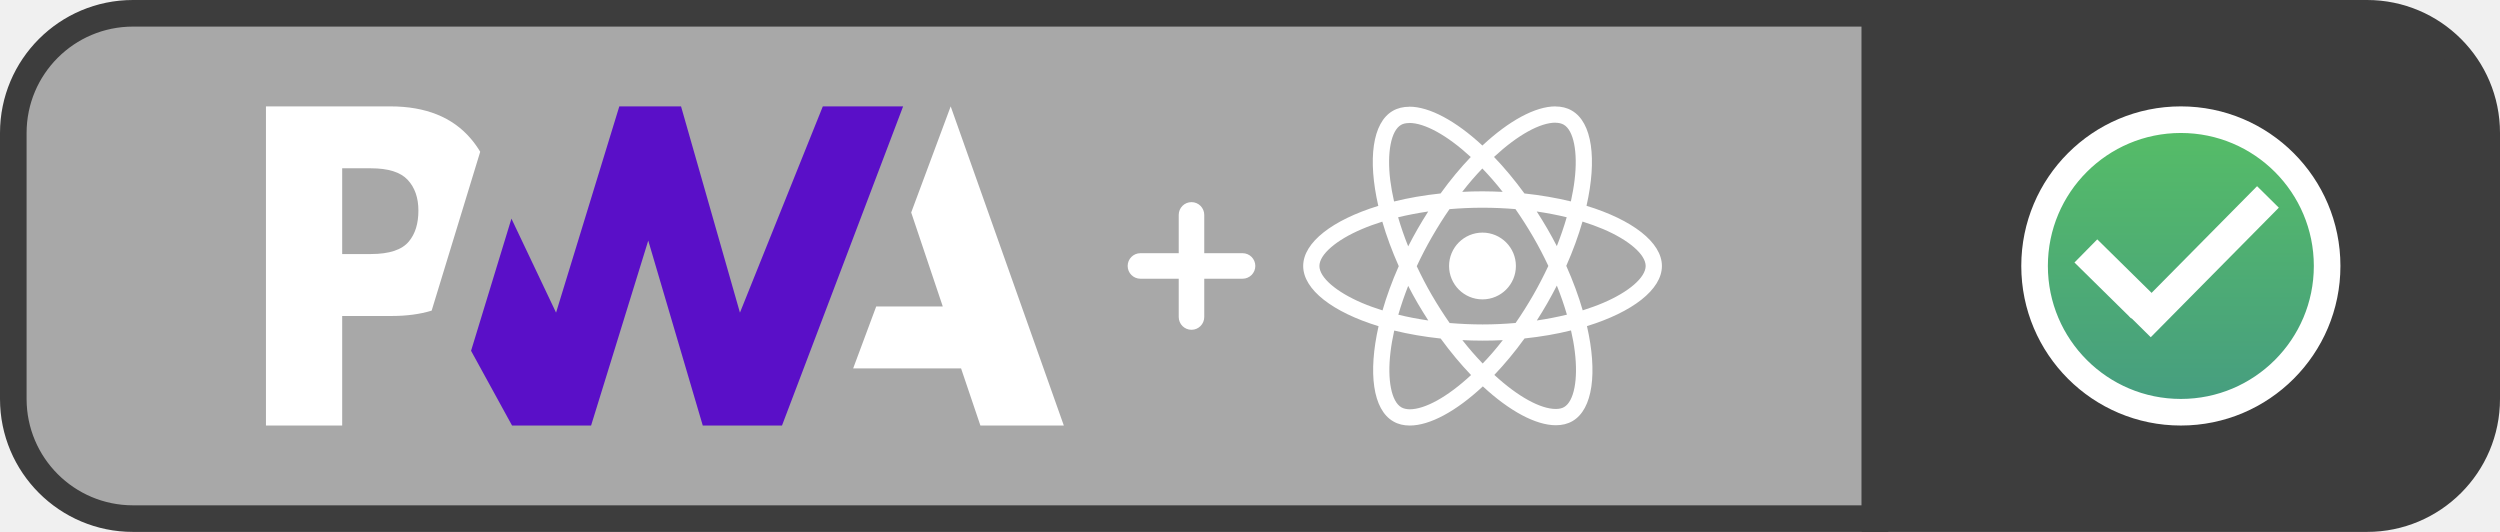
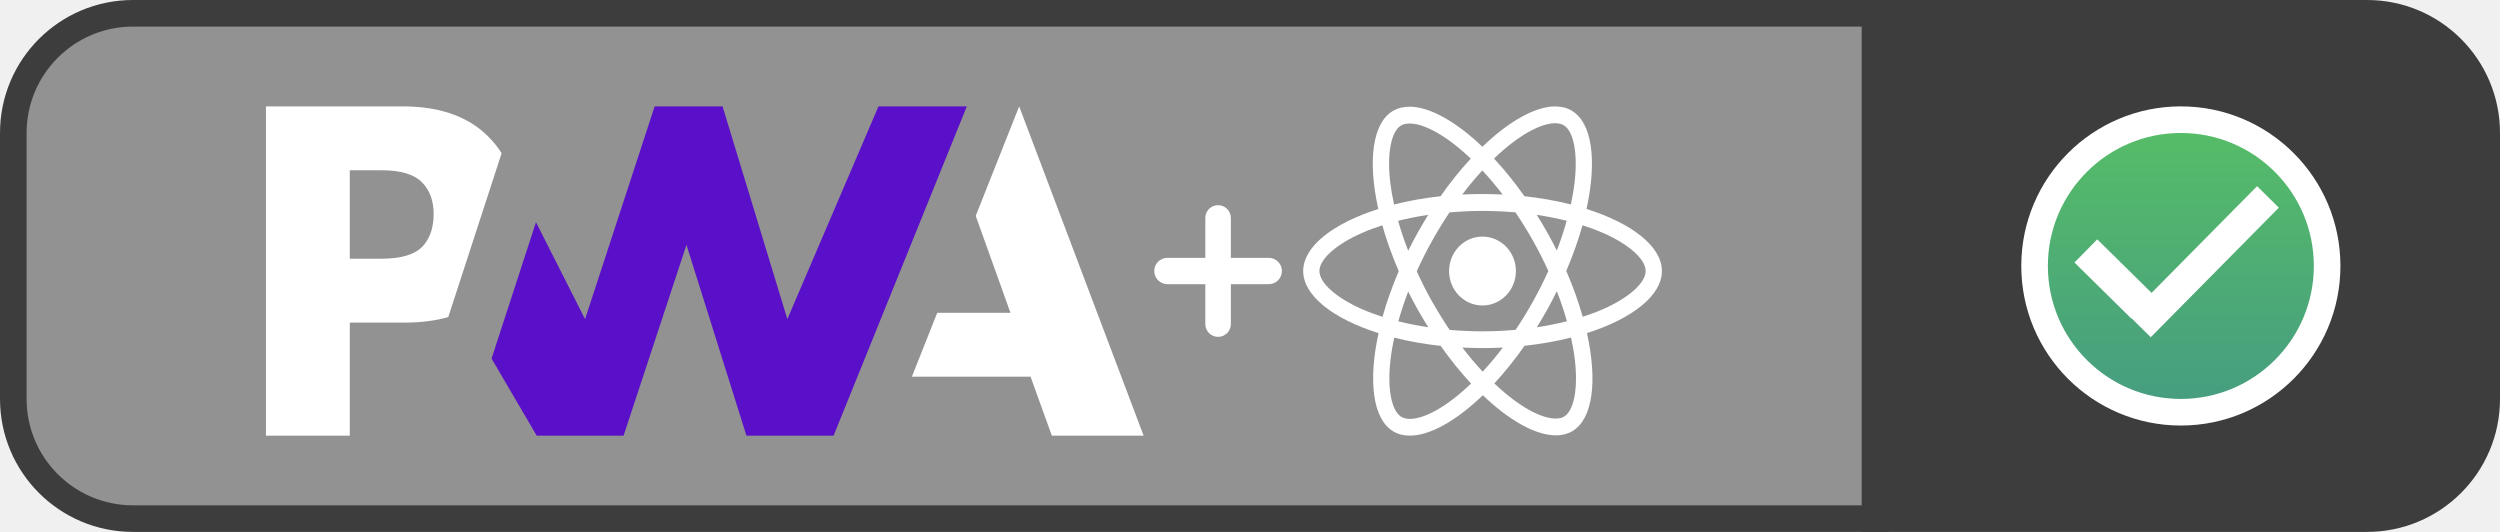
<svg xmlns="http://www.w3.org/2000/svg" width="94" height="20" viewBox="0 0 94 20" fill="none">
  <path d="M70.5 0.5H89C91.485 0.5 93.5 2.515 93.5 5V15C93.5 17.485 91.485 19.5 89 19.5H70.5V0.5Z" fill="#3D3D3D" stroke="#3D3D3D" />
  <circle cx="82" cy="10" r="5.5" fill="url(#paint0_linear)" stroke="white" />
  <rect x="80.05" y="11.871" width="6.85" height="1.15" transform="rotate(-45.3263 80.0502 11.8712)" fill="white" />
  <rect x="78.857" y="9" width="3" height="1.222" transform="rotate(44.5671 78.8572 9.00003)" fill="white" />
-   <path d="M5 0.5H70.5V19.5H5C2.515 19.5 0.5 17.485 0.5 15V5C0.5 2.515 2.515 0.5 5 0.5Z" fill="#3D3D3D" fill-opacity="0.4" stroke="#3D3D3D" />
-   <path d="M32.079 13.851L32.946 11.522H35.448L34.261 7.99L35.746 4L40 16H36.863L36.136 13.851H32.079Z" fill="white" />
-   <path d="M29.403 16L33.957 4L30.938 4L27.822 11.755L25.607 4H23.286L20.908 11.755L19.23 8.221L17.712 13.19L19.253 16H22.225L24.374 9.046L26.424 16H29.403Z" fill="#5A0FC8" />
-   <path d="M12.866 11.881H14.726C15.289 11.881 15.791 11.814 16.23 11.68L16.711 10.106L18.056 5.707C17.953 5.534 17.836 5.371 17.705 5.217C17.015 4.406 16.005 4 14.675 4H10V16H12.866V11.881ZM15.328 6.761C15.597 7.049 15.732 7.435 15.732 7.918C15.732 8.405 15.613 8.791 15.376 9.076C15.116 9.394 14.638 9.552 13.941 9.552H12.866V6.328H13.948C14.598 6.328 15.058 6.472 15.328 6.761Z" fill="white" />
-   <rect x="44.32" y="7.6" width="0.96" height="4.8" rx="0.48" fill="white" />
-   <rect x="42.4" y="9.52" width="4.8" height="0.96" rx="0.48" fill="white" />
-   <path d="M62.488 10.001C62.488 9.109 61.369 8.263 59.653 7.738C60.049 5.991 59.873 4.602 59.098 4.157C58.919 4.052 58.71 4.003 58.482 4.003V4.615C58.608 4.615 58.71 4.64 58.795 4.687C59.169 4.901 59.332 5.717 59.205 6.766C59.175 7.024 59.125 7.296 59.065 7.573C58.526 7.442 57.938 7.34 57.319 7.274C56.948 6.766 56.563 6.304 56.175 5.901C57.072 5.068 57.913 4.612 58.485 4.612V4C57.729 4 56.739 4.538 55.738 5.472C54.738 4.544 53.748 4.011 52.992 4.011V4.623C53.561 4.623 54.405 5.077 55.301 5.903C54.916 6.307 54.531 6.766 54.166 7.274C53.544 7.34 52.956 7.442 52.417 7.576C52.354 7.301 52.307 7.035 52.274 6.78C52.145 5.73 52.305 4.915 52.676 4.698C52.758 4.648 52.865 4.626 52.992 4.626V4.014C52.761 4.014 52.552 4.063 52.37 4.168C51.598 4.612 51.425 6 51.824 7.741C50.113 8.268 49 9.111 49 10.001C49 10.894 50.119 11.74 51.834 12.265C51.439 14.011 51.614 15.401 52.39 15.846C52.569 15.951 52.777 16 53.008 16C53.764 16 54.754 15.462 55.755 14.528C56.756 15.456 57.745 15.989 58.501 15.989C58.732 15.989 58.941 15.94 59.123 15.835C59.895 15.39 60.068 14.003 59.67 12.262C61.374 11.737 62.488 10.891 62.488 10.001ZM58.908 8.169C58.806 8.524 58.68 8.889 58.537 9.254C58.424 9.035 58.306 8.815 58.177 8.595C58.05 8.375 57.916 8.161 57.781 7.952C58.171 8.01 58.548 8.081 58.908 8.169ZM57.649 11.095C57.435 11.465 57.215 11.817 56.986 12.144C56.577 12.179 56.162 12.199 55.744 12.199C55.329 12.199 54.914 12.179 54.507 12.146C54.279 11.82 54.056 11.471 53.841 11.103C53.632 10.743 53.443 10.378 53.27 10.01C53.44 9.642 53.632 9.274 53.839 8.914C54.053 8.543 54.273 8.191 54.501 7.864C54.911 7.829 55.326 7.81 55.744 7.81C56.159 7.81 56.574 7.829 56.981 7.862C57.209 8.189 57.432 8.537 57.646 8.905C57.855 9.265 58.045 9.631 58.218 9.999C58.045 10.367 57.855 10.735 57.649 11.095ZM58.537 10.738C58.685 11.105 58.812 11.474 58.916 11.831C58.556 11.918 58.177 11.993 57.784 12.05C57.919 11.839 58.053 11.622 58.18 11.399C58.306 11.18 58.424 10.957 58.537 10.738ZM55.749 13.668C55.494 13.404 55.238 13.111 54.985 12.789C55.233 12.8 55.485 12.808 55.741 12.808C55.999 12.808 56.255 12.803 56.505 12.789C56.258 13.111 56.002 13.404 55.749 13.668ZM53.704 12.05C53.313 11.993 52.937 11.921 52.577 11.833C52.678 11.479 52.805 11.114 52.948 10.748C53.061 10.968 53.179 11.188 53.308 11.408C53.437 11.627 53.569 11.842 53.704 12.05ZM55.736 6.335C55.991 6.598 56.247 6.892 56.5 7.214C56.252 7.203 55.999 7.194 55.744 7.194C55.485 7.194 55.23 7.2 54.98 7.214C55.227 6.892 55.483 6.598 55.736 6.335ZM53.701 7.952C53.566 8.164 53.432 8.381 53.305 8.603C53.179 8.823 53.061 9.043 52.948 9.263C52.799 8.894 52.673 8.526 52.569 8.169C52.929 8.084 53.308 8.01 53.701 7.952ZM51.213 11.391C50.24 10.976 49.61 10.433 49.61 10.001C49.61 9.57 50.24 9.024 51.213 8.612C51.45 8.51 51.708 8.419 51.975 8.334C52.131 8.873 52.338 9.433 52.593 10.007C52.34 10.578 52.137 11.136 51.983 11.671C51.711 11.586 51.452 11.493 51.213 11.391ZM52.692 15.316C52.318 15.102 52.156 14.286 52.283 13.237C52.313 12.979 52.362 12.707 52.423 12.429C52.962 12.561 53.55 12.663 54.169 12.729C54.54 13.237 54.925 13.698 55.312 14.102C54.416 14.934 53.575 15.39 53.003 15.39C52.879 15.387 52.775 15.363 52.692 15.316ZM59.213 13.223C59.343 14.272 59.183 15.088 58.812 15.305C58.73 15.354 58.622 15.377 58.496 15.377C57.927 15.377 57.083 14.923 56.187 14.097C56.571 13.693 56.956 13.234 57.322 12.726C57.943 12.66 58.532 12.559 59.07 12.424C59.134 12.701 59.183 12.968 59.213 13.223ZM60.272 11.391C60.035 11.493 59.777 11.583 59.51 11.669C59.354 11.13 59.147 10.57 58.892 9.996C59.145 9.425 59.348 8.867 59.502 8.331C59.774 8.417 60.033 8.51 60.275 8.612C61.248 9.026 61.877 9.57 61.877 10.001C61.875 10.433 61.245 10.979 60.272 11.391Z" fill="white" />
-   <path d="M55.741 11.257C56.435 11.257 56.998 10.695 56.998 10.001C56.998 9.308 56.435 8.746 55.741 8.746C55.047 8.746 54.485 9.308 54.485 10.001C54.485 10.695 55.047 11.257 55.741 11.257Z" fill="white" />
+   <path d="M0.5 5C0.5 2.515 2.515 0.5 5 0.5H70.5V19.5H5C2.515 19.5 0.5 17.485 0.5 15V5Z" fill="#929292" stroke="#3D3D3D" />
+   <path d="M34.287 14.163L35.24 11.761H37.993L36.687 8.117L38.321 4L43 16.38H39.549L38.749 14.163H34.287Z" fill="white" />
+   <path d="M31.343 16.38L36.352 4L33.031 4L29.604 12L27.168 4H24.615L21.998 12L20.153 8.355L18.483 13.481L20.179 16.38H23.447L25.811 9.206L28.066 16.38H31.343Z" fill="#5A0FC8" />
+   <path d="M13.152 12.13H15.198C15.818 12.13 16.37 12.061 16.854 11.923L17.383 10.299L18.861 5.761C18.748 5.583 18.62 5.414 18.475 5.256C17.716 4.419 16.605 4 15.143 4H10V16.38H13.152V12.13ZM15.86 6.848C16.157 7.146 16.305 7.543 16.305 8.042C16.305 8.544 16.175 8.943 15.914 9.237C15.628 9.564 15.102 9.728 14.335 9.728H13.152V6.402H14.343C15.058 6.402 15.564 6.551 15.86 6.848Z" fill="white" />
+   <rect x="45.32" y="7.714" width="0.96" height="4.952" rx="0.48" fill="white" />
+   <rect x="43.4" y="9.695" width="4.8" height="0.99" rx="0.495" fill="white" />
+   <path d="M62.488 10.191C62.488 9.271 61.369 8.398 59.653 7.857C60.049 6.054 59.873 4.621 59.098 4.162C58.919 4.054 58.71 4.003 58.482 4.003V4.635C58.608 4.635 58.71 4.66 58.795 4.708C59.169 4.929 59.332 5.771 59.205 6.853C59.175 7.12 59.125 7.4 59.065 7.687C58.526 7.551 57.938 7.446 57.319 7.378C56.948 6.853 56.563 6.377 56.175 5.961C57.072 5.102 57.913 4.632 58.485 4.632V4C57.729 4 56.739 4.555 55.738 5.519C54.738 4.561 53.748 4.011 52.992 4.011V4.643C53.561 4.643 54.405 5.111 55.301 5.964C54.916 6.38 54.531 6.853 54.166 7.378C53.544 7.446 52.956 7.551 52.417 7.689C52.354 7.406 52.307 7.131 52.274 6.868C52.145 5.785 52.305 4.944 52.676 4.72C52.758 4.669 52.865 4.646 52.992 4.646V4.014C52.761 4.014 52.552 4.065 52.37 4.173C51.598 4.632 51.425 6.063 51.824 7.859C50.113 8.403 49 9.273 49 10.191C49 11.112 50.119 11.985 51.834 12.526C51.439 14.329 51.614 15.762 52.39 16.221C52.569 16.329 52.777 16.38 53.008 16.38C53.764 16.38 54.754 15.825 55.755 14.861C56.756 15.819 57.745 16.369 58.501 16.369C58.732 16.369 58.941 16.318 59.123 16.21C59.895 15.751 60.068 14.32 59.67 12.524C61.374 11.982 62.488 11.11 62.488 10.191ZM58.908 8.301C58.806 8.667 58.68 9.044 58.537 9.421C58.424 9.194 58.306 8.967 58.177 8.741C58.05 8.514 57.916 8.293 57.781 8.078C58.171 8.137 58.548 8.211 58.908 8.301ZM57.649 11.319C57.435 11.702 57.215 12.064 56.986 12.402C56.577 12.438 56.162 12.458 55.744 12.458C55.329 12.458 54.914 12.438 54.507 12.405C54.279 12.067 54.056 11.707 53.841 11.328C53.632 10.957 53.443 10.58 53.27 10.2C53.44 9.82 53.632 9.441 53.839 9.069C54.053 8.687 54.273 8.324 54.501 7.987C54.911 7.95 55.326 7.93 55.744 7.93C56.159 7.93 56.574 7.95 56.981 7.984C57.209 8.321 57.432 8.681 57.646 9.061C57.855 9.432 58.045 9.809 58.218 10.189C58.045 10.568 57.855 10.948 57.649 11.319ZM58.537 10.951C58.685 11.331 58.812 11.71 58.916 12.079C58.556 12.169 58.177 12.246 57.784 12.305C57.919 12.087 58.053 11.863 58.18 11.634C58.306 11.407 58.424 11.178 58.537 10.951ZM55.749 13.974C55.494 13.702 55.238 13.399 54.985 13.068C55.233 13.079 55.485 13.087 55.741 13.087C55.999 13.087 56.255 13.082 56.505 13.068C56.258 13.399 56.002 13.702 55.749 13.974ZM53.704 12.305C53.313 12.246 52.937 12.172 52.577 12.081C52.678 11.716 52.805 11.339 52.948 10.962C53.061 11.189 53.179 11.415 53.308 11.642C53.437 11.869 53.569 12.09 53.704 12.305ZM55.736 6.409C55.991 6.681 56.247 6.984 56.5 7.315C56.252 7.304 55.999 7.295 55.744 7.295C55.485 7.295 55.23 7.301 54.98 7.315C55.227 6.984 55.483 6.681 55.736 6.409ZM53.701 8.078C53.566 8.296 53.432 8.52 53.305 8.749C53.179 8.976 53.061 9.202 52.948 9.429C52.799 9.049 52.673 8.67 52.569 8.301C52.929 8.214 53.308 8.137 53.701 8.078ZM51.213 11.625C50.24 11.197 49.61 10.636 49.61 10.191C49.61 9.747 50.24 9.183 51.213 8.758C51.45 8.653 51.708 8.559 51.975 8.471C52.131 9.027 52.338 9.605 52.593 10.197C52.34 10.787 52.137 11.362 51.983 11.914C51.711 11.826 51.452 11.73 51.213 11.625ZM52.692 15.674C52.318 15.453 52.156 14.612 52.283 13.529C52.313 13.263 52.362 12.982 52.423 12.696C52.962 12.832 53.55 12.937 54.169 13.005C54.54 13.529 54.925 14.005 55.312 14.422C54.416 15.281 53.575 15.751 53.003 15.751C52.879 15.748 52.775 15.723 52.692 15.674ZM59.213 13.515C59.343 14.598 59.183 15.439 58.812 15.663C58.73 15.714 58.622 15.737 58.496 15.737C57.927 15.737 57.083 15.269 56.187 14.416C56.571 14 56.956 13.527 57.322 13.002C57.943 12.934 58.532 12.829 59.07 12.691C59.134 12.977 59.183 13.252 59.213 13.515ZM60.272 11.625C60.035 11.73 59.777 11.824 59.51 11.911C59.354 11.356 59.147 10.778 58.892 10.186C59.145 9.596 59.348 9.021 59.502 8.469C59.774 8.556 60.033 8.653 60.275 8.758C61.248 9.185 61.877 9.747 61.877 10.191C61.875 10.636 61.245 11.2 60.272 11.625Z" fill="white" />
+   <path d="M55.741 11.486C56.435 11.486 56.998 10.907 56.998 10.191C56.998 9.476 56.435 8.896 55.741 8.896C55.047 8.896 54.485 9.476 54.485 10.191C54.485 10.907 55.047 11.486 55.741 11.486Z" fill="white" />
  <defs>
    <linearGradient id="paint0_linear" x1="82" y1="4" x2="82" y2="16" gradientUnits="userSpaceOnUse">
      <stop stop-color="#57BF65" />
      <stop offset="1" stop-color="#459B82" />
    </linearGradient>
  </defs>
</svg>
